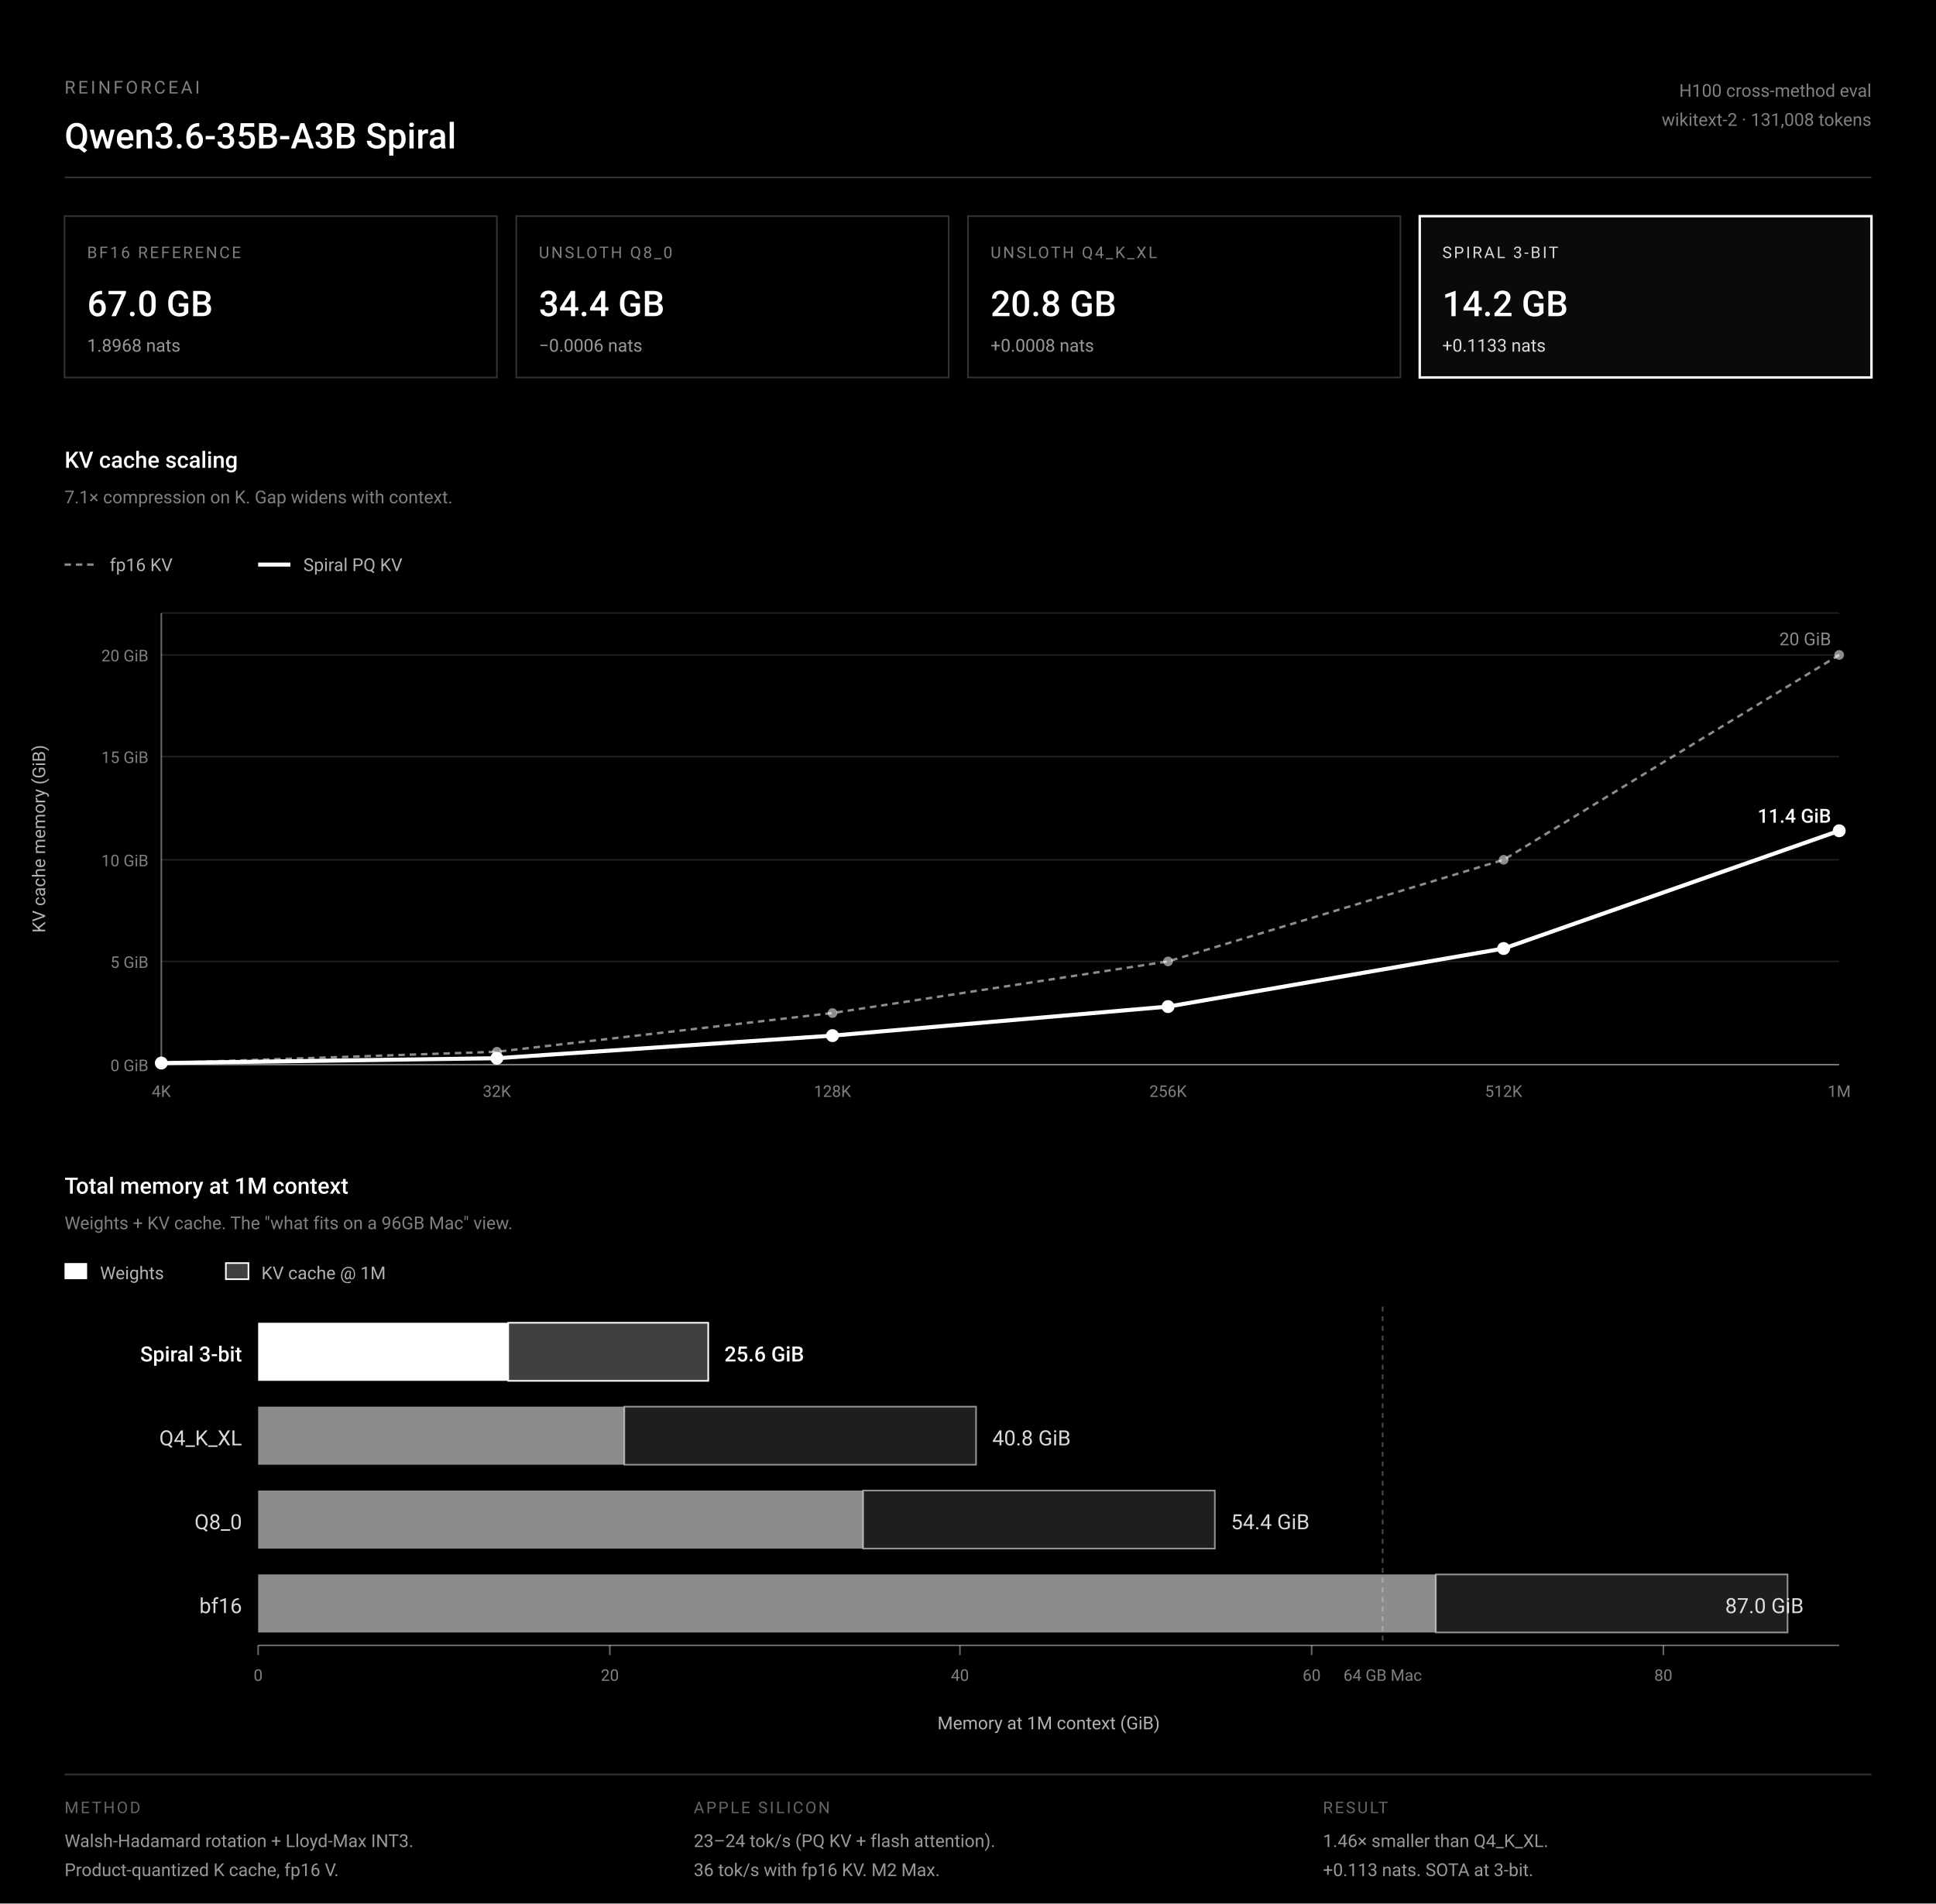
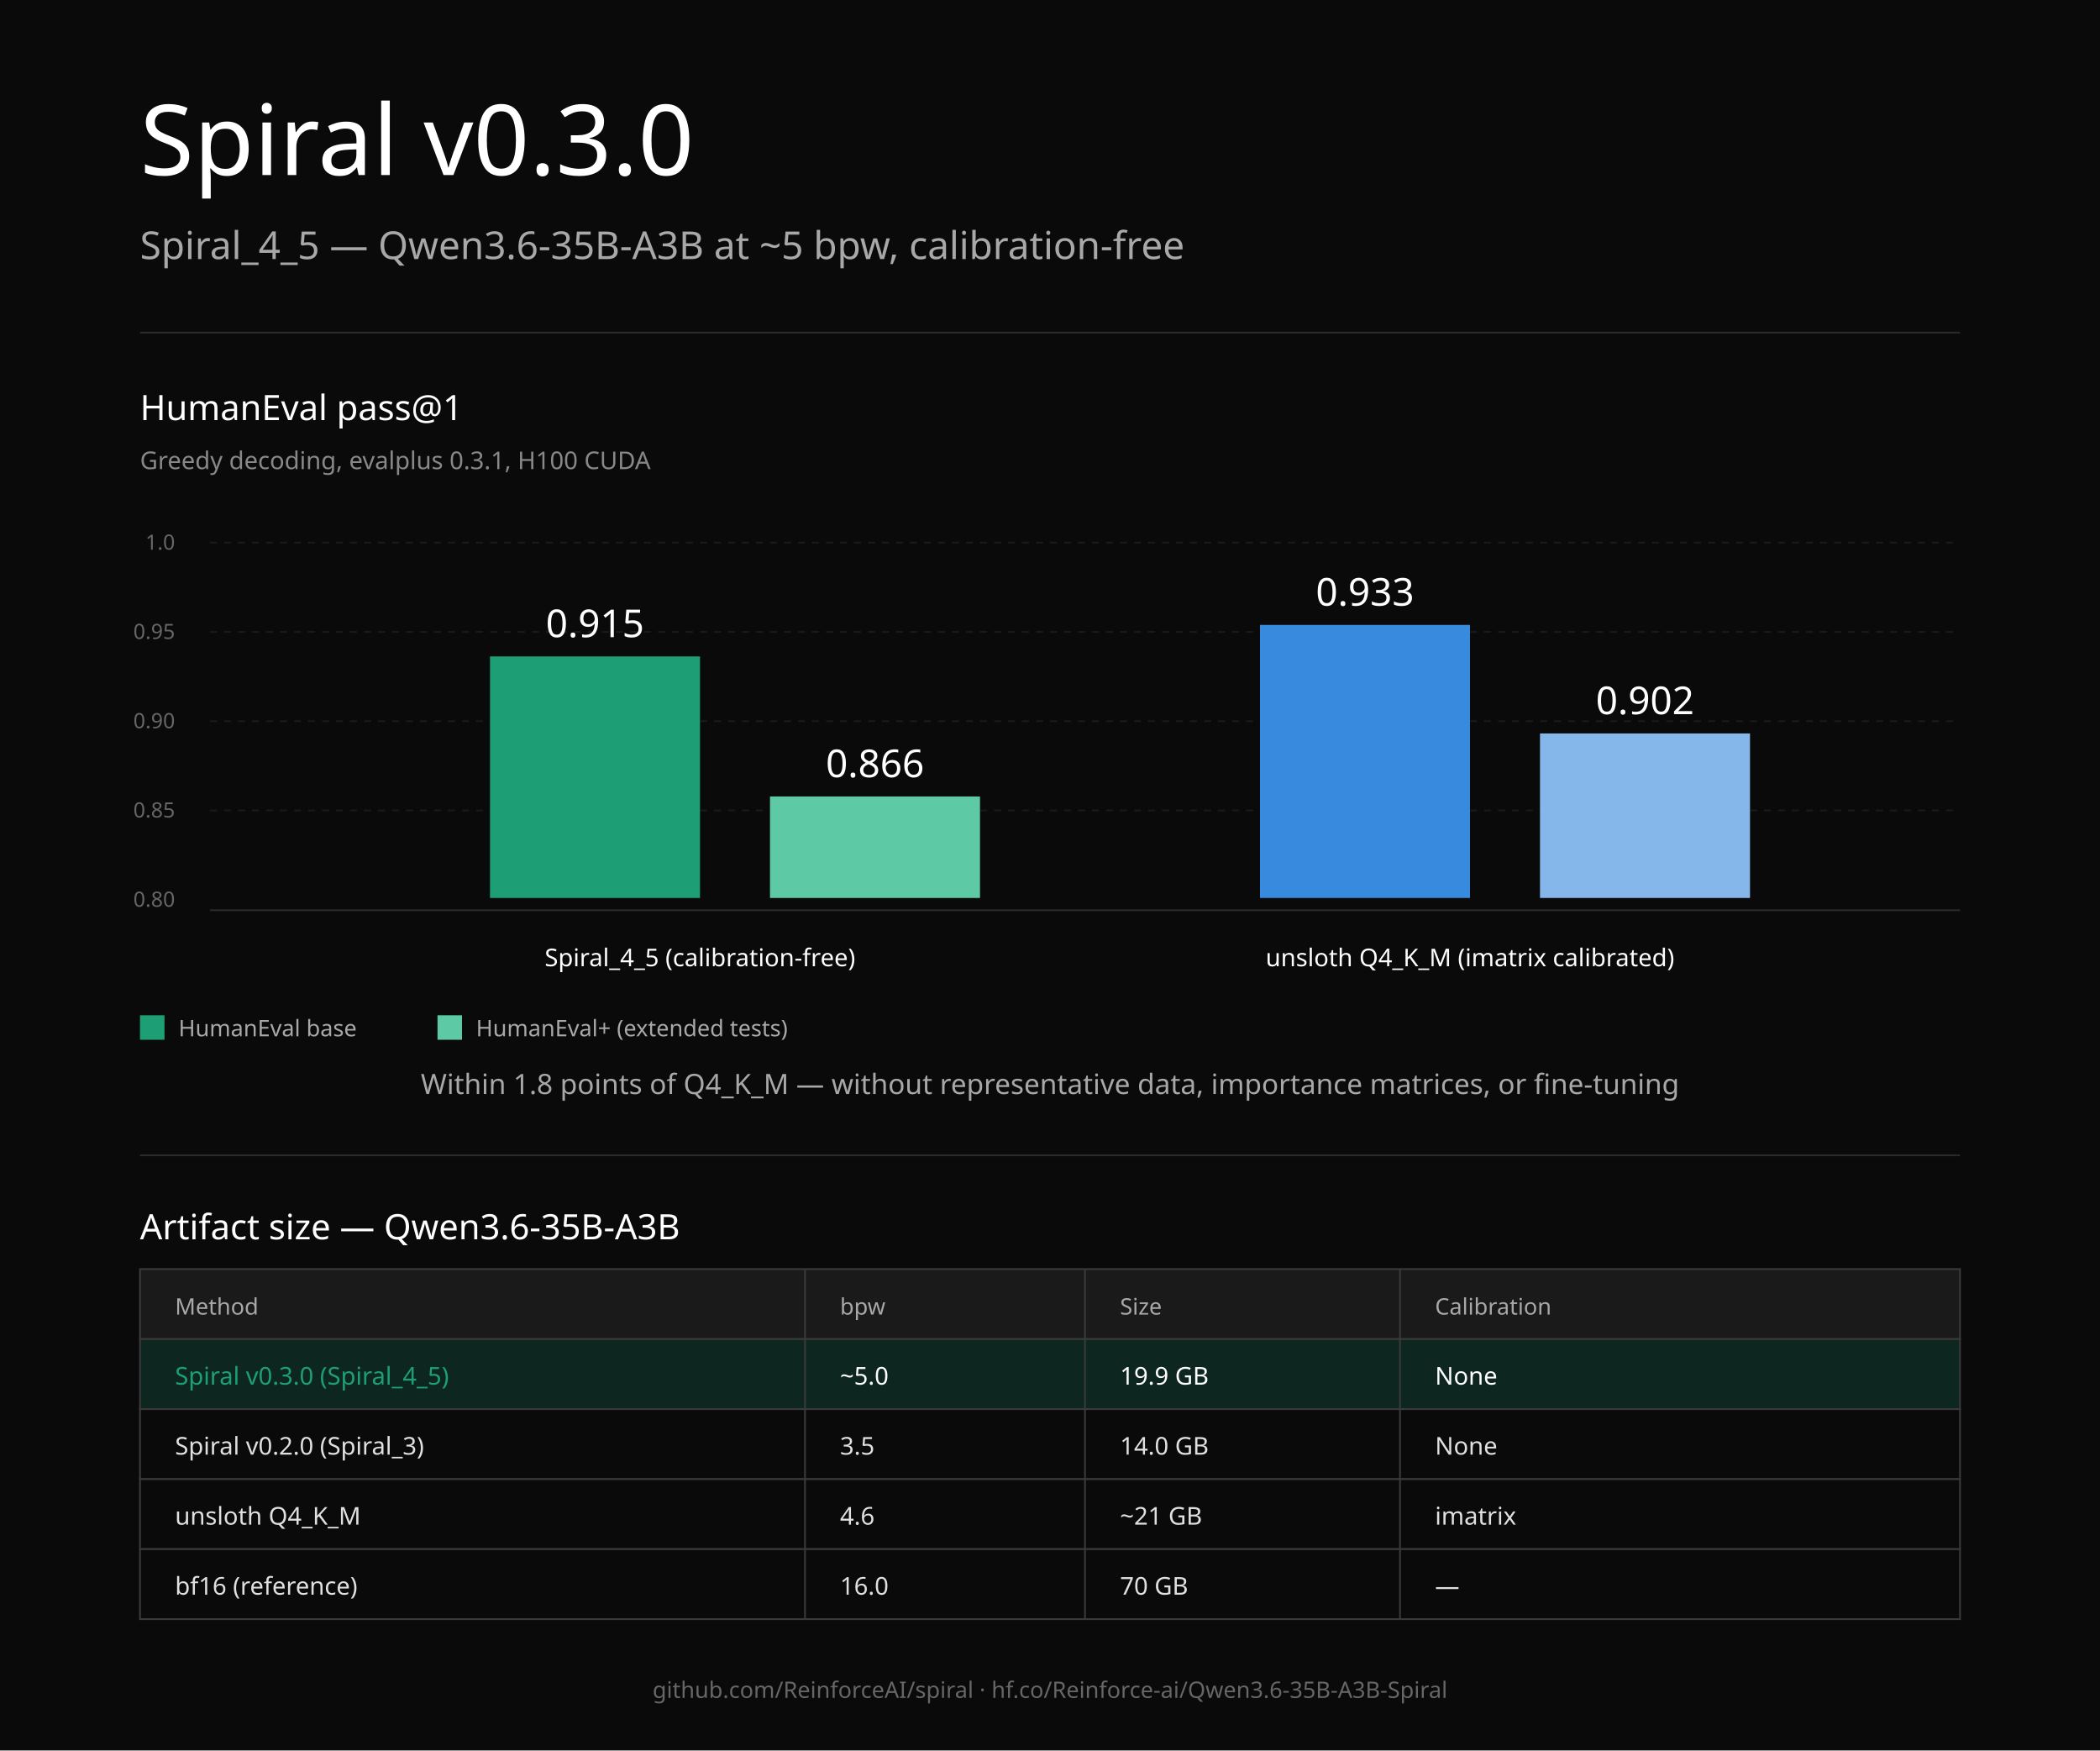
- <svg xmlns="http://www.w3.org/2000/svg" viewBox="0 0 1200 1180" role="img" aria-labelledby="slide-title slide-desc" font-family="-apple-system, BlinkMacSystemFont, 'Segoe UI', Roboto, sans-serif">
-   <rect width="1200" height="1180" fill="#000" />
-   <text x="40" y="58" fill="rgba(255,255,255,0.5)" font-size="11" letter-spacing="1.6">REINFORCEAI</text>
-   <text x="40" y="92" fill="#fff" font-size="22" font-weight="500">Qwen3.6-35B-A3B Spiral</text>
-   <text x="1160" y="60" fill="rgba(255,255,255,0.5)" font-size="11" text-anchor="end">H100 cross-method eval</text>
-   <text x="1160" y="78" fill="rgba(255,255,255,0.5)" font-size="11" text-anchor="end">wikitext-2 · 131,008 tokens</text>
-   <line x1="40" y1="110" x2="1160" y2="110" stroke="rgba(255,255,255,0.2)" stroke-width="1" />
-   <g transform="translate(40, 134)">
-     <rect x="0" y="0" width="268" height="100" fill="none" stroke="rgba(255,255,255,0.2)" stroke-width="1" />
-     <text x="14" y="26" fill="rgba(255,255,255,0.5)" font-size="10" letter-spacing="1.2">BF16 REFERENCE</text>
-     <text x="14" y="62" fill="#fff" font-size="22" font-weight="500">67.0 GB</text>
-     <text x="14" y="84" fill="rgba(255,255,255,0.6)" font-size="11">1.8968 nats</text>
+ <svg xmlns="http://www.w3.org/2000/svg" width="100%" viewBox="0 0 1200 1000" role="img" preserveAspectRatio="xMidYMid meet">
+   <rect x="0" y="0" width="1200" height="1000" fill="#0a0a0a" />
+   <text x="80" y="100" font-family="sans-serif" font-size="56" font-weight="500" fill="#ffffff">Spiral v0.3.0</text>
+   <text x="80" y="148" font-family="sans-serif" font-size="22" font-weight="400" fill="#a8a8a8">Spiral_4_5 — Qwen3.6-35B-A3B at ~5 bpw, calibration-free</text>
+   <line x1="80" y1="190" x2="1120" y2="190" stroke="#2a2a2a" stroke-width="1" />
+   <text x="80" y="240" font-family="sans-serif" font-size="20" font-weight="500" fill="#ffffff">HumanEval pass@1</text>
+   <text x="80" y="268" font-family="sans-serif" font-size="14" font-weight="400" fill="#888888">Greedy decoding, evalplus 0.3.1, H100 CUDA</text>
+   <line x1="120" y1="520" x2="1120" y2="520" stroke="#2a2a2a" stroke-width="1" />
+   <text x="100" y="314" font-family="sans-serif" font-size="12" font-weight="400" fill="#666666" text-anchor="end">1.0</text>
+   <text x="100" y="365" font-family="sans-serif" font-size="12" font-weight="400" fill="#666666" text-anchor="end">0.95</text>
+   <text x="100" y="416" font-family="sans-serif" font-size="12" font-weight="400" fill="#666666" text-anchor="end">0.90</text>
+   <text x="100" y="467" font-family="sans-serif" font-size="12" font-weight="400" fill="#666666" text-anchor="end">0.85</text>
+   <text x="100" y="518" font-family="sans-serif" font-size="12" font-weight="400" fill="#666666" text-anchor="end">0.80</text>
+   <line x1="120" y1="310" x2="1120" y2="310" stroke="#1a1a1a" stroke-width="1" stroke-dasharray="4,4" />
+   <line x1="120" y1="361" x2="1120" y2="361" stroke="#1a1a1a" stroke-width="1" stroke-dasharray="4,4" />
+   <line x1="120" y1="412" x2="1120" y2="412" stroke="#1a1a1a" stroke-width="1" stroke-dasharray="4,4" />
+   <line x1="120" y1="463" x2="1120" y2="463" stroke="#1a1a1a" stroke-width="1" stroke-dasharray="4,4" />
+   <g transform="translate(280, 310)">
+     <rect x="0" y="65" width="120" height="138" fill="#1D9E75" />
+     <rect x="160" y="145" width="120" height="58" fill="#5DCAA5" />
+     <text x="60" y="54" font-family="sans-serif" font-size="22" font-weight="500" fill="#ffffff" text-anchor="middle">0.915</text>
+     <text x="220" y="134" font-family="sans-serif" font-size="22" font-weight="500" fill="#ffffff" text-anchor="middle">0.866</text>
  </g>
-   <g transform="translate(320, 134)">
-     <rect x="0" y="0" width="268" height="100" fill="none" stroke="rgba(255,255,255,0.2)" stroke-width="1" />
-     <text x="14" y="26" fill="rgba(255,255,255,0.5)" font-size="10" letter-spacing="1.2">UNSLOTH Q8_0</text>
-     <text x="14" y="62" fill="#fff" font-size="22" font-weight="500">34.4 GB</text>
-     <text x="14" y="84" fill="rgba(255,255,255,0.6)" font-size="11">−0.0006 nats</text>
+   <g transform="translate(720, 310)">
+     <rect x="0" y="47" width="120" height="156" fill="#378ADD" />
+     <rect x="160" y="109" width="120" height="94" fill="#85B7EB" />
+     <text x="60" y="36" font-family="sans-serif" font-size="22" font-weight="500" fill="#ffffff" text-anchor="middle">0.933</text>
+     <text x="220" y="98" font-family="sans-serif" font-size="22" font-weight="500" fill="#ffffff" text-anchor="middle">0.902</text>
  </g>
-   <g transform="translate(600, 134)">
-     <rect x="0" y="0" width="268" height="100" fill="none" stroke="rgba(255,255,255,0.2)" stroke-width="1" />
-     <text x="14" y="26" fill="rgba(255,255,255,0.5)" font-size="10" letter-spacing="1.2">UNSLOTH Q4_K_XL</text>
-     <text x="14" y="62" fill="#fff" font-size="22" font-weight="500">20.8 GB</text>
-     <text x="14" y="84" fill="rgba(255,255,255,0.6)" font-size="11">+0.0008 nats</text>
+   <text x="400" y="552" font-family="sans-serif" font-size="14" font-weight="500" fill="#ffffff" text-anchor="middle">Spiral_4_5 (calibration-free)</text>
+   <text x="840" y="552" font-family="sans-serif" font-size="14" font-weight="500" fill="#ffffff" text-anchor="middle">unsloth Q4_K_M (imatrix calibrated)</text>
+   <g transform="translate(80, 580)">
+     <rect x="0" y="0" width="14" height="14" fill="#1D9E75" />
+     <text x="22" y="12" font-family="sans-serif" font-size="13" font-weight="400" fill="#a8a8a8">HumanEval base</text>
+     <rect x="170" y="0" width="14" height="14" fill="#5DCAA5" />
+     <text x="192" y="12" font-family="sans-serif" font-size="13" font-weight="400" fill="#a8a8a8">HumanEval+ (extended tests)</text>
  </g>
-   <g transform="translate(880, 134)">
-     <rect x="0" y="0" width="280" height="100" fill="rgba(255,255,255,0.04)" stroke="#fff" stroke-width="1.5" />
-     <text x="14" y="26" fill="rgba(255,255,255,0.85)" font-size="10" letter-spacing="1.2">SPIRAL 3-BIT</text>
-     <text x="14" y="62" fill="#fff" font-size="22" font-weight="500">14.2 GB</text>
-     <text x="14" y="84" fill="rgba(255,255,255,0.85)" font-size="11">+0.1133 nats</text>
+   <text x="600" y="625" font-family="sans-serif" font-size="16" font-weight="400" fill="#a8a8a8" text-anchor="middle">Within 1.8 points of Q4_K_M — without representative data, importance matrices, or fine-tuning</text>
+   <line x1="80" y1="660" x2="1120" y2="660" stroke="#2a2a2a" stroke-width="1" />
+   <text x="80" y="708" font-family="sans-serif" font-size="20" font-weight="500" fill="#ffffff">Artifact size — Qwen3.6-35B-A3B</text>
+   <g transform="translate(80, 725)">
+     <rect x="0" y="0" width="1040" height="40" fill="#1a1a1a" stroke="#3a3a3a" stroke-width="1" />
+     <line x1="380" y1="0" x2="380" y2="40" stroke="#3a3a3a" stroke-width="1" />
+     <line x1="540" y1="0" x2="540" y2="40" stroke="#3a3a3a" stroke-width="1" />
+     <line x1="720" y1="0" x2="720" y2="40" stroke="#3a3a3a" stroke-width="1" />
+     <text x="20" y="26" font-family="sans-serif" font-size="13" font-weight="500" fill="#a8a8a8">Method</text>
+     <text x="400" y="26" font-family="sans-serif" font-size="13" font-weight="500" fill="#a8a8a8">bpw</text>
+     <text x="560" y="26" font-family="sans-serif" font-size="13" font-weight="500" fill="#a8a8a8">Size</text>
+     <text x="740" y="26" font-family="sans-serif" font-size="13" font-weight="500" fill="#a8a8a8">Calibration</text>
+     <rect x="0" y="40" width="1040" height="40" fill="#0d2620" stroke="#3a3a3a" stroke-width="1" />
+     <line x1="380" y1="40" x2="380" y2="80" stroke="#3a3a3a" stroke-width="1" />
+     <line x1="540" y1="40" x2="540" y2="80" stroke="#3a3a3a" stroke-width="1" />
+     <line x1="720" y1="40" x2="720" y2="80" stroke="#3a3a3a" stroke-width="1" />
+     <text x="20" y="66" font-family="sans-serif" font-size="14" font-weight="500" fill="#1D9E75">Spiral v0.3.0 (Spiral_4_5)</text>
+     <text x="400" y="66" font-family="sans-serif" font-size="14" font-weight="500" fill="#ffffff">~5.0</text>
+     <text x="560" y="66" font-family="sans-serif" font-size="14" font-weight="500" fill="#ffffff">19.9 GB</text>
+     <text x="740" y="66" font-family="sans-serif" font-size="14" font-weight="500" fill="#ffffff">None</text>
+     <rect x="0" y="80" width="1040" height="40" fill="#0a0a0a" stroke="#3a3a3a" stroke-width="1" />
+     <line x1="380" y1="80" x2="380" y2="120" stroke="#3a3a3a" stroke-width="1" />
+     <line x1="540" y1="80" x2="540" y2="120" stroke="#3a3a3a" stroke-width="1" />
+     <line x1="720" y1="80" x2="720" y2="120" stroke="#3a3a3a" stroke-width="1" />
+     <text x="20" y="106" font-family="sans-serif" font-size="14" font-weight="400" fill="#e0e0e0">Spiral v0.2.0 (Spiral_3)</text>
+     <text x="400" y="106" font-family="sans-serif" font-size="14" font-weight="400" fill="#e0e0e0">3.5</text>
+     <text x="560" y="106" font-family="sans-serif" font-size="14" font-weight="400" fill="#e0e0e0">14.0 GB</text>
+     <text x="740" y="106" font-family="sans-serif" font-size="14" font-weight="400" fill="#e0e0e0">None</text>
+     <rect x="0" y="120" width="1040" height="40" fill="#0a0a0a" stroke="#3a3a3a" stroke-width="1" />
+     <line x1="380" y1="120" x2="380" y2="160" stroke="#3a3a3a" stroke-width="1" />
+     <line x1="540" y1="120" x2="540" y2="160" stroke="#3a3a3a" stroke-width="1" />
+     <line x1="720" y1="120" x2="720" y2="160" stroke="#3a3a3a" stroke-width="1" />
+     <text x="20" y="146" font-family="sans-serif" font-size="14" font-weight="400" fill="#e0e0e0">unsloth Q4_K_M</text>
+     <text x="400" y="146" font-family="sans-serif" font-size="14" font-weight="400" fill="#e0e0e0">4.6</text>
+     <text x="560" y="146" font-family="sans-serif" font-size="14" font-weight="400" fill="#e0e0e0">~21 GB</text>
+     <text x="740" y="146" font-family="sans-serif" font-size="14" font-weight="400" fill="#e0e0e0">imatrix</text>
+     <rect x="0" y="160" width="1040" height="40" fill="#0a0a0a" stroke="#3a3a3a" stroke-width="1" />
+     <line x1="380" y1="160" x2="380" y2="200" stroke="#3a3a3a" stroke-width="1" />
+     <line x1="540" y1="160" x2="540" y2="200" stroke="#3a3a3a" stroke-width="1" />
+     <line x1="720" y1="160" x2="720" y2="200" stroke="#3a3a3a" stroke-width="1" />
+     <text x="20" y="186" font-family="sans-serif" font-size="14" font-weight="400" fill="#e0e0e0">bf16 (reference)</text>
+     <text x="400" y="186" font-family="sans-serif" font-size="14" font-weight="400" fill="#e0e0e0">16.0</text>
+     <text x="560" y="186" font-family="sans-serif" font-size="14" font-weight="400" fill="#e0e0e0">70 GB</text>
+     <text x="740" y="186" font-family="sans-serif" font-size="14" font-weight="400" fill="#e0e0e0">—</text>
  </g>
-   <text x="40" y="290" fill="#fff" font-size="14" font-weight="500">KV cache scaling</text>
-   <text x="40" y="312" fill="rgba(255,255,255,0.5)" font-size="11">7.1× compression on K. Gap widens with context.</text>
-   <g transform="translate(40, 350)" font-size="11" fill="rgba(255,255,255,0.7)">
-     <line x1="0" y1="0" x2="20" y2="0" stroke="rgba(255,255,255,0.55)" stroke-width="1.5" stroke-dasharray="4,3" />
-     <text x="28" y="4">fp16 KV</text>
-     <line x1="120" y1="0" x2="140" y2="0" stroke="#fff" stroke-width="2.5" />
-     <text x="148" y="4">Spiral PQ KV</text>
-   </g>
-   <g stroke="rgba(255,255,255,0.12)" stroke-width="1">
-     <line x1="100" y1="380" x2="1140" y2="380" />
-     <line x1="100" y1="406" x2="1140" y2="406" />
-     <line x1="100" y1="469" x2="1140" y2="469" />
-     <line x1="100" y1="533" x2="1140" y2="533" />
-     <line x1="100" y1="596" x2="1140" y2="596" />
-     <line x1="100" y1="660" x2="1140" y2="660" />
-   </g>
-   <g fill="rgba(255,255,255,0.5)" font-size="10" text-anchor="end">
-     <text x="92" y="410">20 GiB</text>
-     <text x="92" y="473">15 GiB</text>
-     <text x="92" y="537">10 GiB</text>
-     <text x="92" y="600">5 GiB</text>
-     <text x="92" y="664">0 GiB</text>
-   </g>
-   <line x1="100" y1="380" x2="100" y2="660" stroke="rgba(255,255,255,0.4)" stroke-width="1" />
-   <g transform="translate(28, 520) rotate(-90)">
-     <text fill="rgba(255,255,255,0.7)" font-size="11" text-anchor="middle">KV cache memory (GiB)</text>
-   </g>
-   <line x1="100" y1="660" x2="1140" y2="660" stroke="rgba(255,255,255,0.4)" stroke-width="1" />
-   <g fill="rgba(255,255,255,0.5)" font-size="10" text-anchor="middle">
-     <text x="100" y="680">4K</text>
-     <text x="308" y="680">32K</text>
-     <text x="516" y="680">128K</text>
-     <text x="724" y="680">256K</text>
-     <text x="932" y="680">512K</text>
-     <text x="1140" y="680">1M</text>
-   </g>
-   <polyline points="100,659 308,652 516,628 724,596 932,533 1140,406" fill="none" stroke="rgba(255,255,255,0.55)" stroke-width="1.5" stroke-dasharray="4,3" />
-   <g fill="rgba(255,255,255,0.55)">
-     <circle cx="100" cy="659" r="3" />
-     <circle cx="308" cy="652" r="3" />
-     <circle cx="516" cy="628" r="3" />
-     <circle cx="724" cy="596" r="3" />
-     <circle cx="932" cy="533" r="3" />
-     <circle cx="1140" cy="406" r="3" />
-   </g>
-   <polyline points="100,659 308,656 516,642 724,624 932,588 1140,515" fill="none" stroke="#fff" stroke-width="2.5" />
-   <g fill="#fff">
-     <circle cx="100" cy="659" r="4" />
-     <circle cx="308" cy="656" r="4" />
-     <circle cx="516" cy="642" r="4" />
-     <circle cx="724" cy="624" r="4" />
-     <circle cx="932" cy="588" r="4" />
-     <circle cx="1140" cy="515" r="4" />
-   </g>
-   <text x="1135" y="400" fill="rgba(255,255,255,0.55)" font-size="11" text-anchor="end">20 GiB</text>
-   <text x="1135" y="510" fill="#fff" font-size="12" font-weight="500" text-anchor="end">11.4 GiB</text>
-   <text x="40" y="740" fill="#fff" font-size="14" font-weight="500">Total memory at 1M context</text>
-   <text x="40" y="762" fill="rgba(255,255,255,0.5)" font-size="11">Weights + KV cache. The "what fits on a 96GB Mac" view.</text>
-   <g transform="translate(40, 790)" font-size="11" fill="rgba(255,255,255,0.7)">
-     <rect x="0" y="-7" width="14" height="10" fill="#fff" />
-     <text x="22" y="3">Weights</text>
-     <rect x="100" y="-7" width="14" height="10" fill="rgba(255,255,255,0.25)" stroke="#fff" stroke-width="1" />
-     <text x="122" y="3">KV cache @ 1M</text>
-   </g>
-   <g transform="translate(0, 820)">
-     <text x="150" y="24" fill="#fff" font-size="13" font-weight="500" text-anchor="end">Spiral 3-bit</text>
-     <rect x="160" y="0" width="155" height="36" fill="#fff" />
-     <rect x="315" y="0" width="124" height="36" fill="rgba(255,255,255,0.25)" stroke="#fff" stroke-width="1" />
-     <text x="449" y="24" fill="#fff" font-size="13" font-weight="500">25.6 GiB</text>
-   </g>
-   <g transform="translate(0, 872)">
-     <text x="150" y="24" fill="rgba(255,255,255,0.85)" font-size="13" text-anchor="end">Q4_K_XL</text>
-     <rect x="160" y="0" width="227" height="36" fill="rgba(255,255,255,0.55)" />
-     <rect x="387" y="0" width="218" height="36" fill="rgba(255,255,255,0.12)" stroke="rgba(255,255,255,0.55)" stroke-width="1" />
-     <text x="615" y="24" fill="rgba(255,255,255,0.85)" font-size="13">40.8 GiB</text>
-   </g>
-   <g transform="translate(0, 924)">
-     <text x="150" y="24" fill="rgba(255,255,255,0.85)" font-size="13" text-anchor="end">Q8_0</text>
-     <rect x="160" y="0" width="375" height="36" fill="rgba(255,255,255,0.55)" />
-     <rect x="535" y="0" width="218" height="36" fill="rgba(255,255,255,0.12)" stroke="rgba(255,255,255,0.55)" stroke-width="1" />
-     <text x="763" y="24" fill="rgba(255,255,255,0.85)" font-size="13">54.4 GiB</text>
-   </g>
-   <g transform="translate(0, 976)">
-     <text x="150" y="24" fill="rgba(255,255,255,0.85)" font-size="13" text-anchor="end">bf16</text>
-     <rect x="160" y="0" width="730" height="36" fill="rgba(255,255,255,0.55)" />
-     <rect x="890" y="0" width="218" height="36" fill="rgba(255,255,255,0.12)" stroke="rgba(255,255,255,0.55)" stroke-width="1" />
-     <text x="1118" y="24" fill="rgba(255,255,255,0.85)" font-size="13" text-anchor="end">87.0 GiB</text>
-   </g>
-   <line x1="857" y1="810" x2="857" y2="1020" stroke="rgba(255,255,255,0.3)" stroke-width="1" stroke-dasharray="3,3" />
-   <text x="857" y="1042" fill="rgba(255,255,255,0.5)" font-size="10" text-anchor="middle">64 GB Mac</text>
-   <line x1="160" y1="1020" x2="1140" y2="1020" stroke="rgba(255,255,255,0.4)" stroke-width="1" />
-   <g fill="rgba(255,255,255,0.5)" font-size="10" text-anchor="middle">
-     <text x="160" y="1042">0</text>
-     <text x="378" y="1042">20</text>
-     <text x="595" y="1042">40</text>
-     <text x="813" y="1042">60</text>
-     <text x="1031" y="1042">80</text>
-   </g>
-   <g stroke="rgba(255,255,255,0.4)" stroke-width="1">
-     <line x1="160" y1="1020" x2="160" y2="1026" />
-     <line x1="378" y1="1020" x2="378" y2="1026" />
-     <line x1="595" y1="1020" x2="595" y2="1026" />
-     <line x1="813" y1="1020" x2="813" y2="1026" />
-     <line x1="1031" y1="1020" x2="1031" y2="1026" />
-   </g>
-   <text x="650" y="1072" fill="rgba(255,255,255,0.7)" font-size="11" text-anchor="middle">Memory at 1M context (GiB)</text>
-   <line x1="40" y1="1100" x2="1160" y2="1100" stroke="rgba(255,255,255,0.2)" stroke-width="1" />
-   <g font-size="11">
-     <text x="40" y="1124" fill="rgba(255,255,255,0.4)" font-size="10" letter-spacing="1.2">METHOD</text>
-     <text x="40" y="1145" fill="rgba(255,255,255,0.6)">Walsh-Hadamard rotation + Lloyd-Max INT3.</text>
-     <text x="40" y="1163" fill="rgba(255,255,255,0.6)">Product-quantized K cache, fp16 V.</text>
-     <text x="430" y="1124" fill="rgba(255,255,255,0.4)" font-size="10" letter-spacing="1.2">APPLE SILICON</text>
-     <text x="430" y="1145" fill="rgba(255,255,255,0.6)">23–24 tok/s (PQ KV + flash attention).</text>
-     <text x="430" y="1163" fill="rgba(255,255,255,0.6)">36 tok/s with fp16 KV. M2 Max.</text>
-     <text x="820" y="1124" fill="rgba(255,255,255,0.4)" font-size="10" letter-spacing="1.2">RESULT</text>
-     <text x="820" y="1145" fill="rgba(255,255,255,0.6)">1.46× smaller than Q4_K_XL.</text>
-     <text x="820" y="1163" fill="rgba(255,255,255,0.6)">+0.113 nats. SOTA at 3-bit.</text>
-   </g>
+   <text x="600" y="970" font-family="sans-serif" font-size="13" font-weight="400" fill="#666666" text-anchor="middle">github.com/ReinforceAI/spiral  ·  hf.co/Reinforce-ai/Qwen3.6-35B-A3B-Spiral</text>
</svg>
